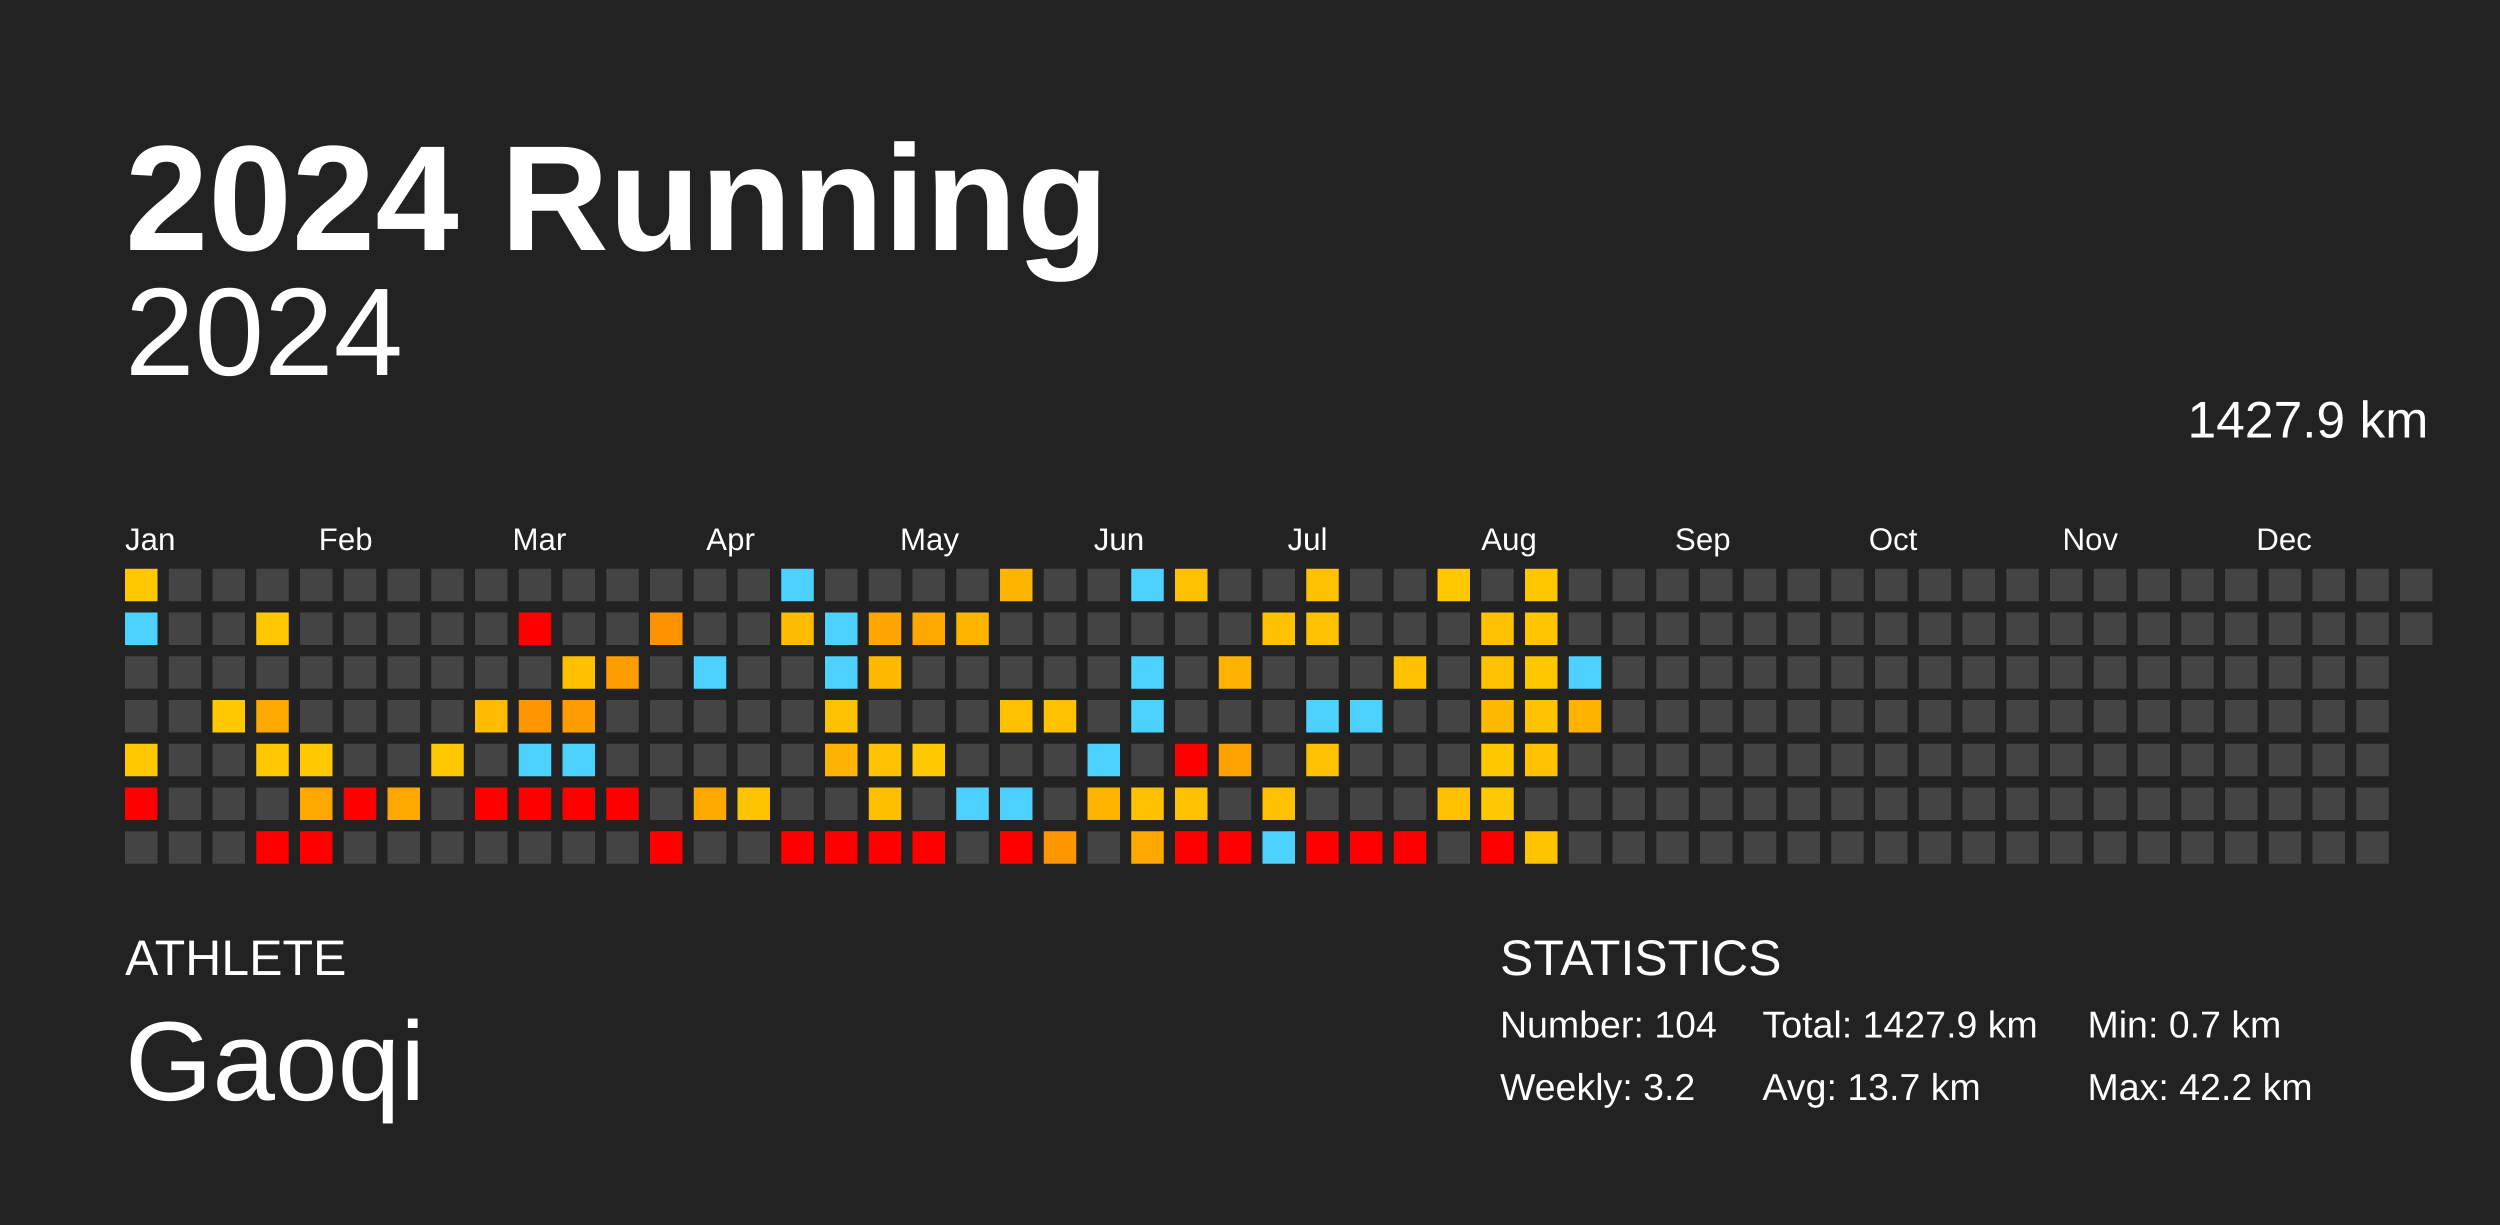
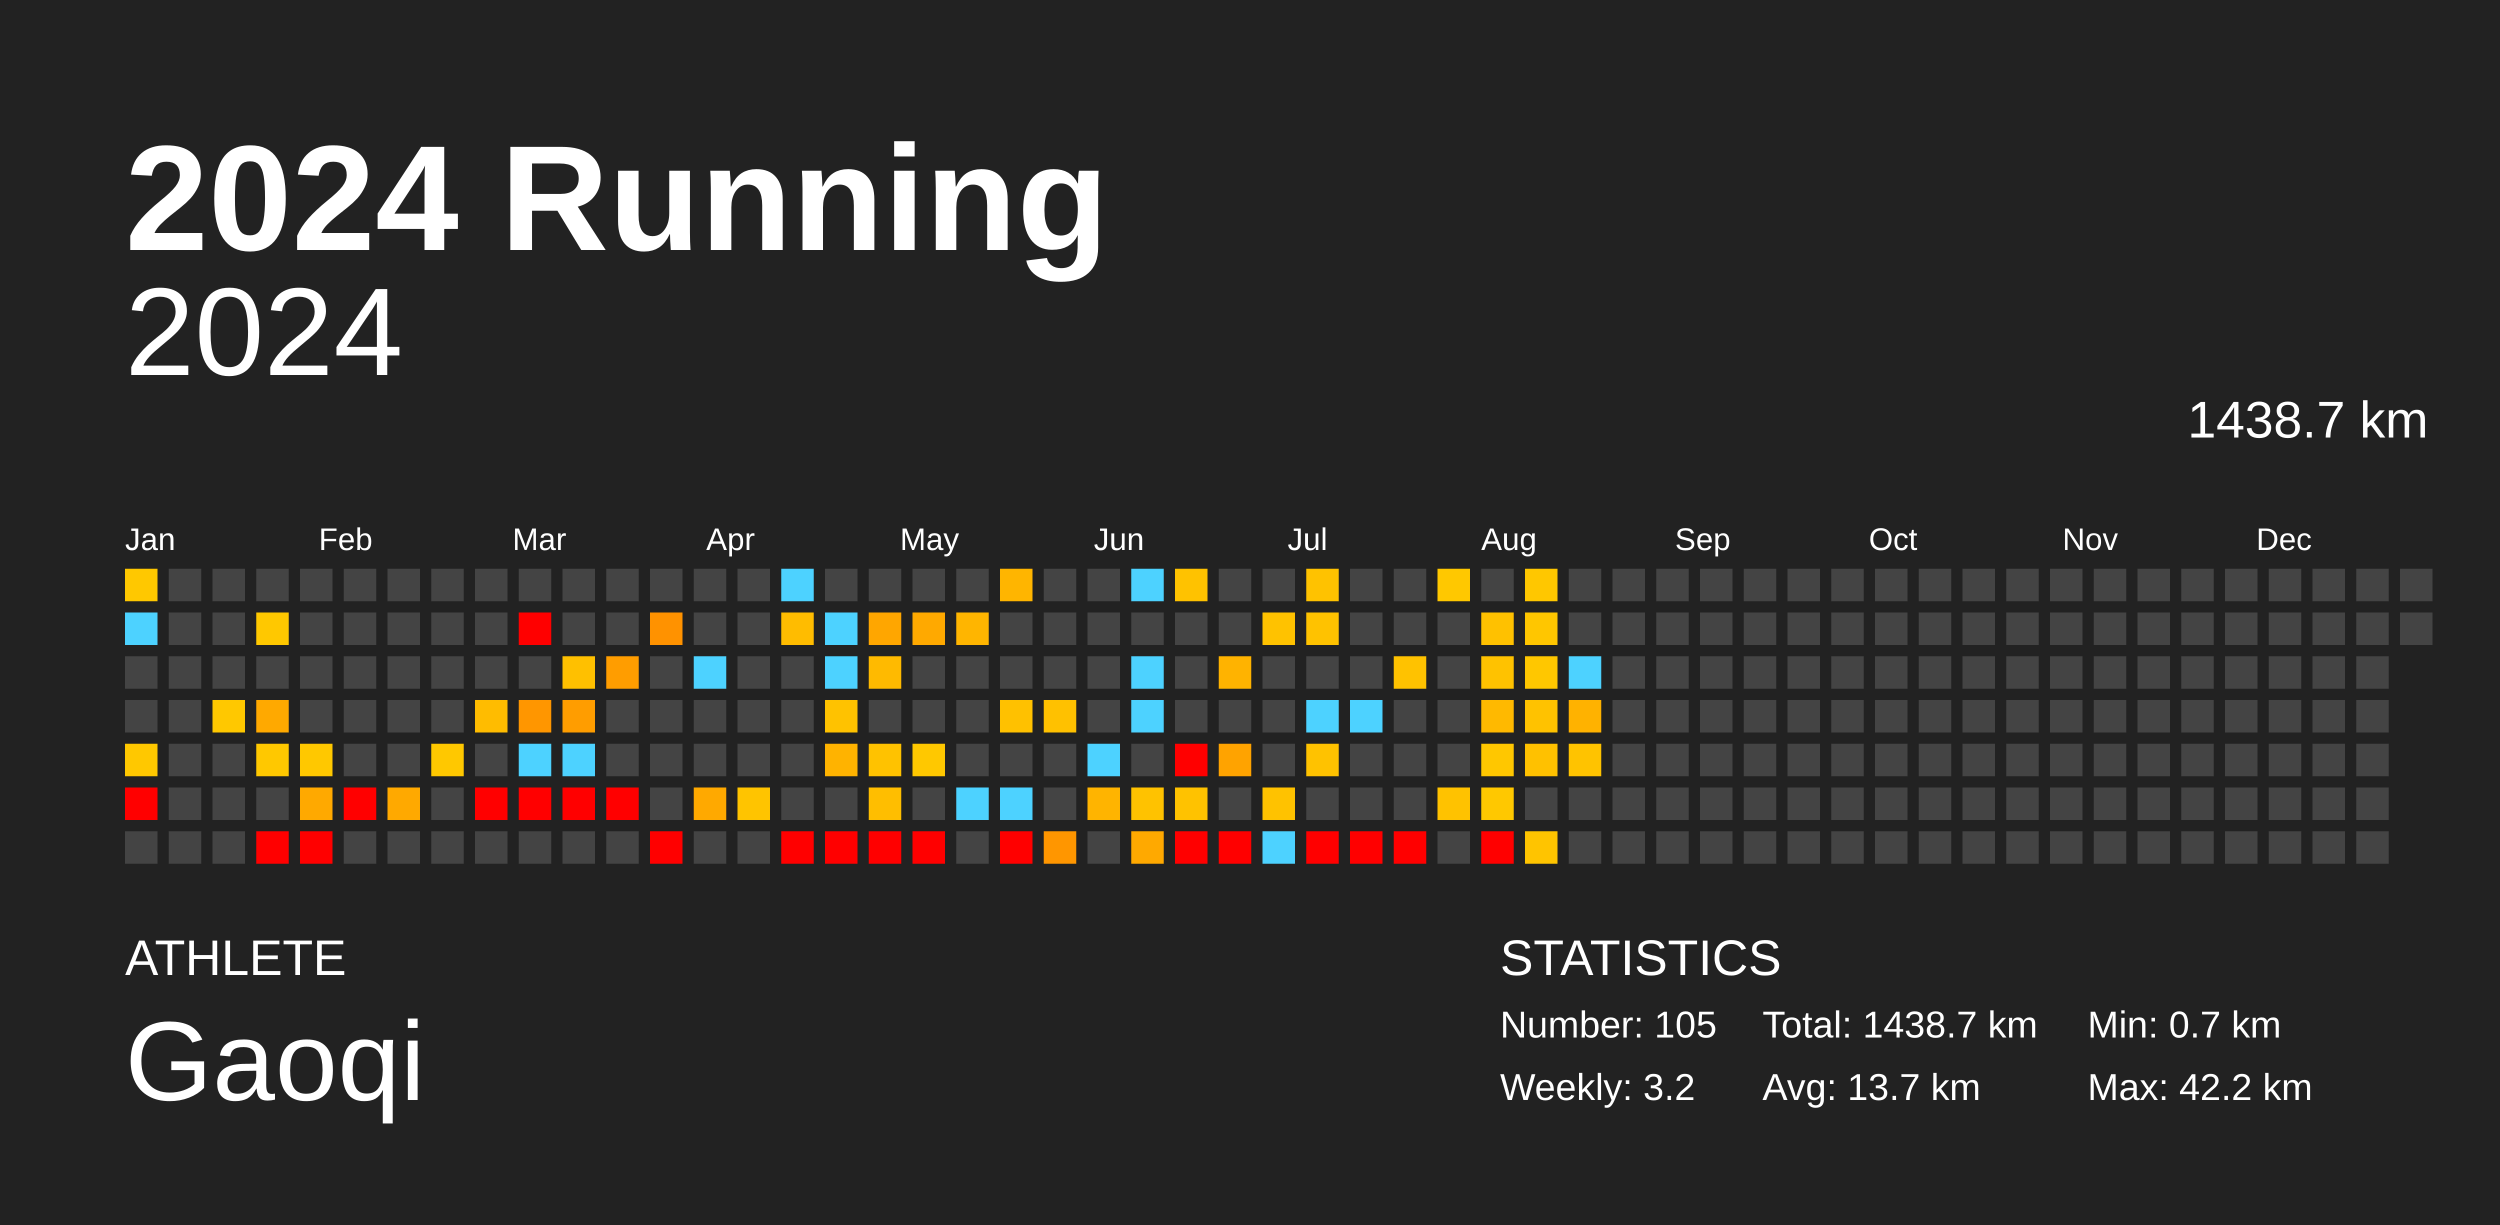
<svg xmlns="http://www.w3.org/2000/svg" baseProfile="full" height="98mm" version="1.1" viewBox="0,0,200,98" width="200mm">
  <defs />
  <rect fill="#222222" height="98" width="200" x="0" y="0" />
  <text fill="#FFFFFF" style="font-size:12px; font-family:Arial; font-weight:bold;" x="10" y="20">2024 Running</text>
  <text fill="#FFFFFF" style="font-size:4px; font-family:Arial" x="10" y="78">ATHLETE</text>
  <text fill="#FFFFFF" style="font-size:9px; font-family:Arial" x="10" y="88">Gaoqi</text>
  <text fill="#FFFFFF" style="font-size:4px; font-family:Arial" x="120" y="78">STATISTICS</text>
-   <text fill="#FFFFFF" style="font-size:3px; font-family:Arial" x="120" y="83">Number: 104</text>
+   <text fill="#FFFFFF" style="font-size:3px; font-family:Arial" x="120" y="83">Number: 105</text>
  <text fill="#FFFFFF" style="font-size:3px; font-family:Arial" x="120" y="88">Weekly: 3.2</text>
-   <text fill="#FFFFFF" style="font-size:3px; font-family:Arial" x="141" y="83">Total: 1427.9 km</text>
+   <text fill="#FFFFFF" style="font-size:3px; font-family:Arial" x="141" y="83">Total: 1438.7 km</text>
  <text fill="#FFFFFF" style="font-size:3px; font-family:Arial" x="141" y="88">Avg: 13.7 km</text>
  <text fill="#FFFFFF" style="font-size:3px; font-family:Arial" x="167" y="83">Min: 0.7 km</text>
  <text fill="#FFFFFF" style="font-size:3px; font-family:Arial" x="167" y="88">Max: 42.2 km</text>
  <text alignment-baseline="hanging" fill="#FFFFFF" style="font-size:10.0px; font-family:Arial;" x="10" y="30">2024</text>
-   <text alignment-baseline="hanging" fill="#FFFFFF" style="font-size:4.125px; font-family:Arial;" x="175" y="35">1427.9 km</text>
+   <text alignment-baseline="hanging" fill="#FFFFFF" style="font-size:4.125px; font-family:Arial;" x="175" y="35">1438.7 km</text>
  <text fill="#FFFFFF" style="font-size:2.5px; font-family:Arial" x="10.0" y="44">Jan</text>
  <text fill="#FFFFFF" style="font-size:2.5px; font-family:Arial" x="25.5" y="44">Feb</text>
  <text fill="#FFFFFF" style="font-size:2.5px; font-family:Arial" x="41.0" y="44">Mar</text>
  <text fill="#FFFFFF" style="font-size:2.5px; font-family:Arial" x="56.5" y="44">Apr</text>
  <text fill="#FFFFFF" style="font-size:2.5px; font-family:Arial" x="72.0" y="44">May</text>
  <text fill="#FFFFFF" style="font-size:2.5px; font-family:Arial" x="87.5" y="44">Jun</text>
  <text fill="#FFFFFF" style="font-size:2.5px; font-family:Arial" x="103.0" y="44">Jul</text>
  <text fill="#FFFFFF" style="font-size:2.5px; font-family:Arial" x="118.5" y="44">Aug</text>
  <text fill="#FFFFFF" style="font-size:2.5px; font-family:Arial" x="134.0" y="44">Sep</text>
  <text fill="#FFFFFF" style="font-size:2.5px; font-family:Arial" x="149.5" y="44">Oct</text>
  <text fill="#FFFFFF" style="font-size:2.5px; font-family:Arial" x="165.0" y="44">Nov</text>
  <text fill="#FFFFFF" style="font-size:2.5px; font-family:Arial" x="180.5" y="44">Dec</text>
  <rect fill="#ffc800" height="2.6" width="2.6" x="10.0" y="45.5" />
  <rect fill="#4dd2ff" height="2.6" width="2.6" x="10.0" y="49.0" />
  <rect fill="#444444" height="2.6" width="2.6" x="10.0" y="52.5" />
  <rect fill="#444444" height="2.6" width="2.6" x="10.0" y="56.0" />
  <rect fill="#ffc800" height="2.6" width="2.6" x="10.0" y="59.5" />
  <rect fill="red" height="2.6" width="2.6" x="10.0" y="63.0" />
  <rect fill="#444444" height="2.6" width="2.6" x="10.0" y="66.5" />
  <rect fill="#444444" height="2.6" width="2.6" x="13.5" y="45.5" />
  <rect fill="#444444" height="2.6" width="2.6" x="13.5" y="49.0" />
  <rect fill="#444444" height="2.6" width="2.6" x="13.5" y="52.5" />
  <rect fill="#444444" height="2.6" width="2.6" x="13.5" y="56.0" />
  <rect fill="#444444" height="2.6" width="2.6" x="13.5" y="59.5" />
  <rect fill="#444444" height="2.6" width="2.6" x="13.5" y="63.0" />
  <rect fill="#444444" height="2.6" width="2.6" x="13.5" y="66.5" />
  <rect fill="#444444" height="2.6" width="2.6" x="17.0" y="45.5" />
  <rect fill="#444444" height="2.6" width="2.6" x="17.0" y="49.0" />
  <rect fill="#444444" height="2.6" width="2.6" x="17.0" y="52.5" />
  <rect fill="#ffc800" height="2.6" width="2.6" x="17.0" y="56.0" />
  <rect fill="#444444" height="2.6" width="2.6" x="17.0" y="59.5" />
  <rect fill="#444444" height="2.6" width="2.6" x="17.0" y="63.0" />
  <rect fill="#444444" height="2.6" width="2.6" x="17.0" y="66.5" />
  <rect fill="#444444" height="2.6" width="2.6" x="20.5" y="45.5" />
  <rect fill="#ffc800" height="2.6" width="2.6" x="20.5" y="49.0" />
  <rect fill="#444444" height="2.6" width="2.6" x="20.5" y="52.5" />
  <rect fill="#ffa900" height="2.6" width="2.6" x="20.5" y="56.0" />
  <rect fill="#ffc800" height="2.6" width="2.6" x="20.5" y="59.5" />
  <rect fill="#444444" height="2.6" width="2.6" x="20.5" y="63.0" />
  <rect fill="red" height="2.6" width="2.6" x="20.5" y="66.5" />
  <rect fill="#444444" height="2.6" width="2.6" x="24.0" y="45.5" />
  <rect fill="#444444" height="2.6" width="2.6" x="24.0" y="49.0" />
  <rect fill="#444444" height="2.6" width="2.6" x="24.0" y="52.5" />
  <rect fill="#444444" height="2.6" width="2.6" x="24.0" y="56.0" />
  <rect fill="#ffc800" height="2.6" width="2.6" x="24.0" y="59.5" />
  <rect fill="#ffa900" height="2.6" width="2.6" x="24.0" y="63.0" />
  <rect fill="red" height="2.6" width="2.6" x="24.0" y="66.5" />
  <rect fill="#444444" height="2.6" width="2.6" x="27.5" y="45.5" />
  <rect fill="#444444" height="2.6" width="2.6" x="27.5" y="49.0" />
  <rect fill="#444444" height="2.6" width="2.6" x="27.5" y="52.5" />
  <rect fill="#444444" height="2.6" width="2.6" x="27.5" y="56.0" />
  <rect fill="#444444" height="2.6" width="2.6" x="27.5" y="59.5" />
  <rect fill="red" height="2.6" width="2.6" x="27.5" y="63.0" />
  <rect fill="#444444" height="2.6" width="2.6" x="27.5" y="66.5" />
  <rect fill="#444444" height="2.6" width="2.6" x="31.0" y="45.5" />
  <rect fill="#444444" height="2.6" width="2.6" x="31.0" y="49.0" />
  <rect fill="#444444" height="2.6" width="2.6" x="31.0" y="52.5" />
  <rect fill="#444444" height="2.6" width="2.6" x="31.0" y="56.0" />
  <rect fill="#444444" height="2.6" width="2.6" x="31.0" y="59.5" />
  <rect fill="#ffa900" height="2.6" width="2.6" x="31.0" y="63.0" />
  <rect fill="#444444" height="2.6" width="2.6" x="31.0" y="66.5" />
  <rect fill="#444444" height="2.6" width="2.6" x="34.5" y="45.5" />
  <rect fill="#444444" height="2.6" width="2.6" x="34.5" y="49.0" />
  <rect fill="#444444" height="2.6" width="2.6" x="34.5" y="52.5" />
  <rect fill="#444444" height="2.6" width="2.6" x="34.5" y="56.0" />
  <rect fill="#ffc800" height="2.6" width="2.6" x="34.5" y="59.5" />
  <rect fill="#444444" height="2.6" width="2.6" x="34.5" y="63.0" />
  <rect fill="#444444" height="2.6" width="2.6" x="34.5" y="66.5" />
  <rect fill="#444444" height="2.6" width="2.6" x="38.0" y="45.5" />
  <rect fill="#444444" height="2.6" width="2.6" x="38.0" y="49.0" />
  <rect fill="#444444" height="2.6" width="2.6" x="38.0" y="52.5" />
  <rect fill="#ffbc00" height="2.6" width="2.6" x="38.0" y="56.0" />
  <rect fill="#444444" height="2.6" width="2.6" x="38.0" y="59.5" />
  <rect fill="red" height="2.6" width="2.6" x="38.0" y="63.0" />
  <rect fill="#444444" height="2.6" width="2.6" x="38.0" y="66.5" />
  <rect fill="#444444" height="2.6" width="2.6" x="41.5" y="45.5" />
  <rect fill="red" height="2.6" width="2.6" x="41.5" y="49.0" />
  <rect fill="#444444" height="2.6" width="2.6" x="41.5" y="52.5" />
  <rect fill="#ff9600" height="2.6" width="2.6" x="41.5" y="56.0" />
  <rect fill="#4dd2ff" height="2.6" width="2.6" x="41.5" y="59.5" />
  <rect fill="red" height="2.6" width="2.6" x="41.5" y="63.0" />
  <rect fill="#444444" height="2.6" width="2.6" x="41.5" y="66.5" />
  <rect fill="#444444" height="2.6" width="2.6" x="45.0" y="45.5" />
  <rect fill="#444444" height="2.6" width="2.6" x="45.0" y="49.0" />
  <rect fill="#ffc000" height="2.6" width="2.6" x="45.0" y="52.5" />
  <rect fill="#ff9d00" height="2.6" width="2.6" x="45.0" y="56.0" />
  <rect fill="#4dd2ff" height="2.6" width="2.6" x="45.0" y="59.5" />
  <rect fill="red" height="2.6" width="2.6" x="45.0" y="63.0" />
  <rect fill="#444444" height="2.6" width="2.6" x="45.0" y="66.5" />
  <rect fill="#444444" height="2.6" width="2.6" x="48.5" y="45.5" />
  <rect fill="#444444" height="2.6" width="2.6" x="48.5" y="49.0" />
  <rect fill="#ff9d00" height="2.6" width="2.6" x="48.5" y="52.5" />
  <rect fill="#444444" height="2.6" width="2.6" x="48.5" y="56.0" />
  <rect fill="#444444" height="2.6" width="2.6" x="48.5" y="59.5" />
  <rect fill="red" height="2.6" width="2.6" x="48.5" y="63.0" />
  <rect fill="#444444" height="2.6" width="2.6" x="48.5" y="66.5" />
  <rect fill="#444444" height="2.6" width="2.6" x="52.0" y="45.5" />
  <rect fill="#ff9200" height="2.6" width="2.6" x="52.0" y="49.0" />
  <rect fill="#444444" height="2.6" width="2.6" x="52.0" y="52.5" />
  <rect fill="#444444" height="2.6" width="2.6" x="52.0" y="56.0" />
  <rect fill="#444444" height="2.6" width="2.6" x="52.0" y="59.5" />
  <rect fill="#444444" height="2.6" width="2.6" x="52.0" y="63.0" />
  <rect fill="red" height="2.6" width="2.6" x="52.0" y="66.5" />
  <rect fill="#444444" height="2.6" width="2.6" x="55.5" y="45.5" />
  <rect fill="#444444" height="2.6" width="2.6" x="55.5" y="49.0" />
  <rect fill="#4dd2ff" height="2.6" width="2.6" x="55.5" y="52.5" />
  <rect fill="#444444" height="2.6" width="2.6" x="55.5" y="56.0" />
  <rect fill="#444444" height="2.6" width="2.6" x="55.5" y="59.5" />
  <rect fill="#ffa900" height="2.6" width="2.6" x="55.5" y="63.0" />
  <rect fill="#444444" height="2.6" width="2.6" x="55.5" y="66.5" />
  <rect fill="#444444" height="2.6" width="2.6" x="59.0" y="45.5" />
  <rect fill="#444444" height="2.6" width="2.6" x="59.0" y="49.0" />
  <rect fill="#444444" height="2.6" width="2.6" x="59.0" y="52.5" />
  <rect fill="#444444" height="2.6" width="2.6" x="59.0" y="56.0" />
  <rect fill="#444444" height="2.6" width="2.6" x="59.0" y="59.5" />
  <rect fill="#ffc400" height="2.6" width="2.6" x="59.0" y="63.0" />
  <rect fill="#444444" height="2.6" width="2.6" x="59.0" y="66.5" />
  <rect fill="#4dd2ff" height="2.6" width="2.6" x="62.5" y="45.5" />
  <rect fill="#ffbc00" height="2.6" width="2.6" x="62.5" y="49.0" />
  <rect fill="#444444" height="2.6" width="2.6" x="62.5" y="52.5" />
  <rect fill="#444444" height="2.6" width="2.6" x="62.5" y="56.0" />
  <rect fill="#444444" height="2.6" width="2.6" x="62.5" y="59.5" />
  <rect fill="#444444" height="2.6" width="2.6" x="62.5" y="63.0" />
  <rect fill="red" height="2.6" width="2.6" x="62.5" y="66.5" />
  <rect fill="#444444" height="2.6" width="2.6" x="66.0" y="45.5" />
  <rect fill="#4dd2ff" height="2.6" width="2.6" x="66.0" y="49.0" />
  <rect fill="#4dd2ff" height="2.6" width="2.6" x="66.0" y="52.5" />
  <rect fill="#ffc200" height="2.6" width="2.6" x="66.0" y="56.0" />
  <rect fill="#ffb300" height="2.6" width="2.6" x="66.0" y="59.5" />
  <rect fill="#444444" height="2.6" width="2.6" x="66.0" y="63.0" />
  <rect fill="red" height="2.6" width="2.6" x="66.0" y="66.5" />
  <rect fill="#444444" height="2.6" width="2.6" x="69.5" y="45.5" />
  <rect fill="#ffa600" height="2.6" width="2.6" x="69.5" y="49.0" />
  <rect fill="#ffba00" height="2.6" width="2.6" x="69.5" y="52.5" />
  <rect fill="#444444" height="2.6" width="2.6" x="69.5" y="56.0" />
  <rect fill="#ffc200" height="2.6" width="2.6" x="69.5" y="59.5" />
  <rect fill="#ffbe00" height="2.6" width="2.6" x="69.5" y="63.0" />
  <rect fill="red" height="2.6" width="2.6" x="69.5" y="66.5" />
  <rect fill="#444444" height="2.6" width="2.6" x="73.0" y="45.5" />
  <rect fill="#ffa900" height="2.6" width="2.6" x="73.0" y="49.0" />
  <rect fill="#444444" height="2.6" width="2.6" x="73.0" y="52.5" />
  <rect fill="#444444" height="2.6" width="2.6" x="73.0" y="56.0" />
  <rect fill="#ffc800" height="2.6" width="2.6" x="73.0" y="59.5" />
  <rect fill="#444444" height="2.6" width="2.6" x="73.0" y="63.0" />
  <rect fill="red" height="2.6" width="2.6" x="73.0" y="66.5" />
  <rect fill="#444444" height="2.6" width="2.6" x="76.5" y="45.5" />
  <rect fill="#ffb500" height="2.6" width="2.6" x="76.5" y="49.0" />
  <rect fill="#444444" height="2.6" width="2.6" x="76.5" y="52.5" />
  <rect fill="#444444" height="2.6" width="2.6" x="76.5" y="56.0" />
  <rect fill="#444444" height="2.6" width="2.6" x="76.5" y="59.5" />
  <rect fill="#4dd2ff" height="2.6" width="2.6" x="76.5" y="63.0" />
  <rect fill="#444444" height="2.6" width="2.6" x="76.5" y="66.5" />
  <rect fill="#ffb500" height="2.6" width="2.6" x="80.0" y="45.5" />
  <rect fill="#444444" height="2.6" width="2.6" x="80.0" y="49.0" />
  <rect fill="#444444" height="2.6" width="2.6" x="80.0" y="52.5" />
  <rect fill="#ffc100" height="2.6" width="2.6" x="80.0" y="56.0" />
  <rect fill="#444444" height="2.6" width="2.6" x="80.0" y="59.5" />
  <rect fill="#4dd2ff" height="2.6" width="2.6" x="80.0" y="63.0" />
  <rect fill="red" height="2.6" width="2.6" x="80.0" y="66.5" />
  <rect fill="#444444" height="2.6" width="2.6" x="83.5" y="45.5" />
  <rect fill="#444444" height="2.6" width="2.6" x="83.5" y="49.0" />
  <rect fill="#444444" height="2.6" width="2.6" x="83.5" y="52.5" />
  <rect fill="#ffc100" height="2.6" width="2.6" x="83.5" y="56.0" />
  <rect fill="#444444" height="2.6" width="2.6" x="83.5" y="59.5" />
  <rect fill="#444444" height="2.6" width="2.6" x="83.5" y="63.0" />
  <rect fill="#ff9600" height="2.6" width="2.6" x="83.5" y="66.5" />
  <rect fill="#444444" height="2.6" width="2.6" x="87.0" y="45.5" />
  <rect fill="#444444" height="2.6" width="2.6" x="87.0" y="49.0" />
  <rect fill="#444444" height="2.6" width="2.6" x="87.0" y="52.5" />
  <rect fill="#444444" height="2.6" width="2.6" x="87.0" y="56.0" />
  <rect fill="#4dd2ff" height="2.6" width="2.6" x="87.0" y="59.5" />
  <rect fill="#ffb400" height="2.6" width="2.6" x="87.0" y="63.0" />
  <rect fill="#444444" height="2.6" width="2.6" x="87.0" y="66.5" />
  <rect fill="#4dd2ff" height="2.6" width="2.6" x="90.5" y="45.5" />
  <rect fill="#444444" height="2.6" width="2.6" x="90.5" y="49.0" />
  <rect fill="#4dd2ff" height="2.6" width="2.6" x="90.5" y="52.5" />
  <rect fill="#4dd2ff" height="2.6" width="2.6" x="90.5" y="56.0" />
  <rect fill="#444444" height="2.6" width="2.6" x="90.5" y="59.5" />
  <rect fill="#ffc200" height="2.6" width="2.6" x="90.5" y="63.0" />
  <rect fill="#ffa900" height="2.6" width="2.6" x="90.5" y="66.5" />
  <rect fill="#ffc200" height="2.6" width="2.6" x="94.0" y="45.5" />
  <rect fill="#444444" height="2.6" width="2.6" x="94.0" y="49.0" />
  <rect fill="#444444" height="2.6" width="2.6" x="94.0" y="52.5" />
  <rect fill="#444444" height="2.6" width="2.6" x="94.0" y="56.0" />
  <rect fill="red" height="2.6" width="2.6" x="94.0" y="59.5" />
  <rect fill="#ffc200" height="2.6" width="2.6" x="94.0" y="63.0" />
  <rect fill="red" height="2.6" width="2.6" x="94.0" y="66.5" />
  <rect fill="#444444" height="2.6" width="2.6" x="97.5" y="45.5" />
  <rect fill="#444444" height="2.6" width="2.6" x="97.5" y="49.0" />
  <rect fill="#ffb300" height="2.6" width="2.6" x="97.5" y="52.5" />
  <rect fill="#444444" height="2.6" width="2.6" x="97.5" y="56.0" />
  <rect fill="#ffa300" height="2.6" width="2.6" x="97.5" y="59.5" />
  <rect fill="#444444" height="2.6" width="2.6" x="97.5" y="63.0" />
  <rect fill="red" height="2.6" width="2.6" x="97.5" y="66.5" />
  <rect fill="#444444" height="2.6" width="2.6" x="101.0" y="45.5" />
  <rect fill="#ffc200" height="2.6" width="2.6" x="101.0" y="49.0" />
  <rect fill="#444444" height="2.6" width="2.6" x="101.0" y="52.5" />
  <rect fill="#444444" height="2.6" width="2.6" x="101.0" y="56.0" />
  <rect fill="#444444" height="2.6" width="2.6" x="101.0" y="59.5" />
  <rect fill="#ffc200" height="2.6" width="2.6" x="101.0" y="63.0" />
  <rect fill="#4dd2ff" height="2.6" width="2.6" x="101.0" y="66.5" />
  <rect fill="#ffc200" height="2.6" width="2.6" x="104.5" y="45.5" />
  <rect fill="#ffc200" height="2.6" width="2.6" x="104.5" y="49.0" />
  <rect fill="#444444" height="2.6" width="2.6" x="104.5" y="52.5" />
  <rect fill="#4dd2ff" height="2.6" width="2.6" x="104.5" y="56.0" />
  <rect fill="#ffc200" height="2.6" width="2.6" x="104.5" y="59.5" />
  <rect fill="#444444" height="2.6" width="2.6" x="104.5" y="63.0" />
  <rect fill="red" height="2.6" width="2.6" x="104.5" y="66.5" />
  <rect fill="#444444" height="2.6" width="2.6" x="108.0" y="45.5" />
  <rect fill="#444444" height="2.6" width="2.6" x="108.0" y="49.0" />
  <rect fill="#444444" height="2.6" width="2.6" x="108.0" y="52.5" />
  <rect fill="#4dd2ff" height="2.6" width="2.6" x="108.0" y="56.0" />
  <rect fill="#444444" height="2.6" width="2.6" x="108.0" y="59.5" />
  <rect fill="#444444" height="2.6" width="2.6" x="108.0" y="63.0" />
  <rect fill="red" height="2.6" width="2.6" x="108.0" y="66.5" />
  <rect fill="#444444" height="2.6" width="2.6" x="111.5" y="45.5" />
  <rect fill="#444444" height="2.6" width="2.6" x="111.5" y="49.0" />
  <rect fill="#ffc200" height="2.6" width="2.6" x="111.5" y="52.5" />
  <rect fill="#444444" height="2.6" width="2.6" x="111.5" y="56.0" />
  <rect fill="#444444" height="2.6" width="2.6" x="111.5" y="59.5" />
  <rect fill="#444444" height="2.6" width="2.6" x="111.5" y="63.0" />
  <rect fill="red" height="2.6" width="2.6" x="111.5" y="66.5" />
  <rect fill="#ffc800" height="2.6" width="2.6" x="115.0" y="45.5" />
  <rect fill="#444444" height="2.6" width="2.6" x="115.0" y="49.0" />
  <rect fill="#444444" height="2.6" width="2.6" x="115.0" y="52.5" />
  <rect fill="#444444" height="2.6" width="2.6" x="115.0" y="56.0" />
  <rect fill="#444444" height="2.6" width="2.6" x="115.0" y="59.5" />
  <rect fill="#ffc200" height="2.6" width="2.6" x="115.0" y="63.0" />
  <rect fill="#444444" height="2.6" width="2.6" x="115.0" y="66.5" />
  <rect fill="#444444" height="2.6" width="2.6" x="118.5" y="45.5" />
  <rect fill="#ffc100" height="2.6" width="2.6" x="118.5" y="49.0" />
  <rect fill="#ffc200" height="2.6" width="2.6" x="118.5" y="52.5" />
  <rect fill="#ffb900" height="2.6" width="2.6" x="118.5" y="56.0" />
  <rect fill="#ffc700" height="2.6" width="2.6" x="118.5" y="59.5" />
  <rect fill="#ffc800" height="2.6" width="2.6" x="118.5" y="63.0" />
  <rect fill="red" height="2.6" width="2.6" x="118.5" y="66.5" />
  <rect fill="#ffc700" height="2.6" width="2.6" x="122.0" y="45.5" />
  <rect fill="#ffc600" height="2.6" width="2.6" x="122.0" y="49.0" />
  <rect fill="#ffc700" height="2.6" width="2.6" x="122.0" y="52.5" />
  <rect fill="#ffc200" height="2.6" width="2.6" x="122.0" y="56.0" />
  <rect fill="#ffc100" height="2.6" width="2.6" x="122.0" y="59.5" />
  <rect fill="#444444" height="2.6" width="2.6" x="122.0" y="63.0" />
  <rect fill="#ffc400" height="2.6" width="2.6" x="122.0" y="66.5" />
  <rect fill="#444444" height="2.6" width="2.6" x="125.5" y="45.5" />
  <rect fill="#444444" height="2.6" width="2.6" x="125.5" y="49.0" />
  <rect fill="#4dd2ff" height="2.6" width="2.6" x="125.5" y="52.5" />
  <rect fill="#ffb200" height="2.6" width="2.6" x="125.5" y="56.0" />
-   <rect fill="#444444" height="2.6" width="2.6" x="125.5" y="59.5" />
+   <rect fill="#ffc300" height="2.6" width="2.6" x="125.5" y="59.5" />
  <rect fill="#444444" height="2.6" width="2.6" x="125.5" y="63.0" />
  <rect fill="#444444" height="2.6" width="2.6" x="125.5" y="66.5" />
  <rect fill="#444444" height="2.6" width="2.6" x="129.0" y="45.5" />
  <rect fill="#444444" height="2.6" width="2.6" x="129.0" y="49.0" />
  <rect fill="#444444" height="2.6" width="2.6" x="129.0" y="52.5" />
  <rect fill="#444444" height="2.6" width="2.6" x="129.0" y="56.0" />
  <rect fill="#444444" height="2.6" width="2.6" x="129.0" y="59.5" />
  <rect fill="#444444" height="2.6" width="2.6" x="129.0" y="63.0" />
  <rect fill="#444444" height="2.6" width="2.6" x="129.0" y="66.5" />
  <rect fill="#444444" height="2.6" width="2.6" x="132.5" y="45.5" />
  <rect fill="#444444" height="2.6" width="2.6" x="132.5" y="49.0" />
  <rect fill="#444444" height="2.6" width="2.6" x="132.5" y="52.5" />
  <rect fill="#444444" height="2.6" width="2.6" x="132.5" y="56.0" />
  <rect fill="#444444" height="2.6" width="2.6" x="132.5" y="59.5" />
  <rect fill="#444444" height="2.6" width="2.6" x="132.5" y="63.0" />
  <rect fill="#444444" height="2.6" width="2.6" x="132.5" y="66.5" />
  <rect fill="#444444" height="2.6" width="2.6" x="136.0" y="45.5" />
  <rect fill="#444444" height="2.6" width="2.6" x="136.0" y="49.0" />
  <rect fill="#444444" height="2.6" width="2.6" x="136.0" y="52.5" />
  <rect fill="#444444" height="2.6" width="2.6" x="136.0" y="56.0" />
  <rect fill="#444444" height="2.6" width="2.6" x="136.0" y="59.5" />
  <rect fill="#444444" height="2.6" width="2.6" x="136.0" y="63.0" />
  <rect fill="#444444" height="2.6" width="2.6" x="136.0" y="66.5" />
  <rect fill="#444444" height="2.6" width="2.6" x="139.5" y="45.5" />
  <rect fill="#444444" height="2.6" width="2.6" x="139.5" y="49.0" />
  <rect fill="#444444" height="2.6" width="2.6" x="139.5" y="52.5" />
  <rect fill="#444444" height="2.6" width="2.6" x="139.5" y="56.0" />
  <rect fill="#444444" height="2.6" width="2.6" x="139.5" y="59.5" />
  <rect fill="#444444" height="2.6" width="2.6" x="139.5" y="63.0" />
  <rect fill="#444444" height="2.6" width="2.6" x="139.5" y="66.5" />
  <rect fill="#444444" height="2.6" width="2.6" x="143.0" y="45.5" />
  <rect fill="#444444" height="2.6" width="2.6" x="143.0" y="49.0" />
  <rect fill="#444444" height="2.6" width="2.6" x="143.0" y="52.5" />
  <rect fill="#444444" height="2.6" width="2.6" x="143.0" y="56.0" />
  <rect fill="#444444" height="2.6" width="2.6" x="143.0" y="59.5" />
  <rect fill="#444444" height="2.6" width="2.6" x="143.0" y="63.0" />
  <rect fill="#444444" height="2.6" width="2.6" x="143.0" y="66.5" />
  <rect fill="#444444" height="2.6" width="2.6" x="146.5" y="45.5" />
  <rect fill="#444444" height="2.6" width="2.6" x="146.5" y="49.0" />
  <rect fill="#444444" height="2.6" width="2.6" x="146.5" y="52.5" />
  <rect fill="#444444" height="2.6" width="2.6" x="146.5" y="56.0" />
  <rect fill="#444444" height="2.6" width="2.6" x="146.5" y="59.5" />
  <rect fill="#444444" height="2.6" width="2.6" x="146.5" y="63.0" />
  <rect fill="#444444" height="2.6" width="2.6" x="146.5" y="66.5" />
  <rect fill="#444444" height="2.6" width="2.6" x="150.0" y="45.5" />
  <rect fill="#444444" height="2.6" width="2.6" x="150.0" y="49.0" />
  <rect fill="#444444" height="2.6" width="2.6" x="150.0" y="52.5" />
  <rect fill="#444444" height="2.6" width="2.6" x="150.0" y="56.0" />
  <rect fill="#444444" height="2.6" width="2.6" x="150.0" y="59.5" />
  <rect fill="#444444" height="2.6" width="2.6" x="150.0" y="63.0" />
  <rect fill="#444444" height="2.6" width="2.6" x="150.0" y="66.5" />
  <rect fill="#444444" height="2.6" width="2.6" x="153.5" y="45.5" />
  <rect fill="#444444" height="2.6" width="2.6" x="153.5" y="49.0" />
  <rect fill="#444444" height="2.6" width="2.6" x="153.5" y="52.5" />
  <rect fill="#444444" height="2.6" width="2.6" x="153.5" y="56.0" />
  <rect fill="#444444" height="2.6" width="2.6" x="153.5" y="59.5" />
  <rect fill="#444444" height="2.6" width="2.6" x="153.5" y="63.0" />
  <rect fill="#444444" height="2.6" width="2.6" x="153.5" y="66.5" />
  <rect fill="#444444" height="2.6" width="2.6" x="157.0" y="45.5" />
  <rect fill="#444444" height="2.6" width="2.6" x="157.0" y="49.0" />
  <rect fill="#444444" height="2.6" width="2.6" x="157.0" y="52.5" />
  <rect fill="#444444" height="2.6" width="2.6" x="157.0" y="56.0" />
  <rect fill="#444444" height="2.6" width="2.6" x="157.0" y="59.5" />
  <rect fill="#444444" height="2.6" width="2.6" x="157.0" y="63.0" />
  <rect fill="#444444" height="2.6" width="2.6" x="157.0" y="66.5" />
  <rect fill="#444444" height="2.6" width="2.6" x="160.5" y="45.5" />
  <rect fill="#444444" height="2.6" width="2.6" x="160.5" y="49.0" />
  <rect fill="#444444" height="2.6" width="2.6" x="160.5" y="52.5" />
  <rect fill="#444444" height="2.6" width="2.6" x="160.5" y="56.0" />
  <rect fill="#444444" height="2.6" width="2.6" x="160.5" y="59.5" />
  <rect fill="#444444" height="2.6" width="2.6" x="160.5" y="63.0" />
  <rect fill="#444444" height="2.6" width="2.6" x="160.5" y="66.5" />
  <rect fill="#444444" height="2.6" width="2.6" x="164.0" y="45.5" />
  <rect fill="#444444" height="2.6" width="2.6" x="164.0" y="49.0" />
  <rect fill="#444444" height="2.6" width="2.6" x="164.0" y="52.5" />
  <rect fill="#444444" height="2.6" width="2.6" x="164.0" y="56.0" />
  <rect fill="#444444" height="2.6" width="2.6" x="164.0" y="59.5" />
  <rect fill="#444444" height="2.6" width="2.6" x="164.0" y="63.0" />
  <rect fill="#444444" height="2.6" width="2.6" x="164.0" y="66.5" />
  <rect fill="#444444" height="2.6" width="2.6" x="167.5" y="45.5" />
  <rect fill="#444444" height="2.6" width="2.6" x="167.5" y="49.0" />
  <rect fill="#444444" height="2.6" width="2.6" x="167.5" y="52.5" />
  <rect fill="#444444" height="2.6" width="2.6" x="167.5" y="56.0" />
  <rect fill="#444444" height="2.6" width="2.6" x="167.5" y="59.5" />
  <rect fill="#444444" height="2.6" width="2.6" x="167.5" y="63.0" />
  <rect fill="#444444" height="2.6" width="2.6" x="167.5" y="66.5" />
  <rect fill="#444444" height="2.6" width="2.6" x="171.0" y="45.5" />
  <rect fill="#444444" height="2.6" width="2.6" x="171.0" y="49.0" />
  <rect fill="#444444" height="2.6" width="2.6" x="171.0" y="52.5" />
  <rect fill="#444444" height="2.6" width="2.6" x="171.0" y="56.0" />
  <rect fill="#444444" height="2.6" width="2.6" x="171.0" y="59.5" />
  <rect fill="#444444" height="2.6" width="2.6" x="171.0" y="63.0" />
  <rect fill="#444444" height="2.6" width="2.6" x="171.0" y="66.5" />
  <rect fill="#444444" height="2.6" width="2.6" x="174.5" y="45.5" />
  <rect fill="#444444" height="2.6" width="2.6" x="174.5" y="49.0" />
  <rect fill="#444444" height="2.6" width="2.6" x="174.5" y="52.5" />
  <rect fill="#444444" height="2.6" width="2.6" x="174.5" y="56.0" />
  <rect fill="#444444" height="2.6" width="2.6" x="174.5" y="59.5" />
  <rect fill="#444444" height="2.6" width="2.6" x="174.5" y="63.0" />
  <rect fill="#444444" height="2.6" width="2.6" x="174.5" y="66.5" />
  <rect fill="#444444" height="2.6" width="2.6" x="178.0" y="45.5" />
  <rect fill="#444444" height="2.6" width="2.6" x="178.0" y="49.0" />
  <rect fill="#444444" height="2.6" width="2.6" x="178.0" y="52.5" />
  <rect fill="#444444" height="2.6" width="2.6" x="178.0" y="56.0" />
  <rect fill="#444444" height="2.6" width="2.6" x="178.0" y="59.5" />
  <rect fill="#444444" height="2.6" width="2.6" x="178.0" y="63.0" />
  <rect fill="#444444" height="2.6" width="2.6" x="178.0" y="66.5" />
  <rect fill="#444444" height="2.6" width="2.6" x="181.5" y="45.5" />
  <rect fill="#444444" height="2.6" width="2.6" x="181.5" y="49.0" />
  <rect fill="#444444" height="2.6" width="2.6" x="181.5" y="52.5" />
  <rect fill="#444444" height="2.6" width="2.6" x="181.5" y="56.0" />
  <rect fill="#444444" height="2.6" width="2.6" x="181.5" y="59.5" />
  <rect fill="#444444" height="2.6" width="2.6" x="181.5" y="63.0" />
  <rect fill="#444444" height="2.6" width="2.6" x="181.5" y="66.5" />
  <rect fill="#444444" height="2.6" width="2.6" x="185.0" y="45.5" />
  <rect fill="#444444" height="2.6" width="2.6" x="185.0" y="49.0" />
  <rect fill="#444444" height="2.6" width="2.6" x="185.0" y="52.5" />
  <rect fill="#444444" height="2.6" width="2.6" x="185.0" y="56.0" />
  <rect fill="#444444" height="2.6" width="2.6" x="185.0" y="59.5" />
  <rect fill="#444444" height="2.6" width="2.6" x="185.0" y="63.0" />
  <rect fill="#444444" height="2.6" width="2.6" x="185.0" y="66.5" />
  <rect fill="#444444" height="2.6" width="2.6" x="188.5" y="45.5" />
  <rect fill="#444444" height="2.6" width="2.6" x="188.5" y="49.0" />
  <rect fill="#444444" height="2.6" width="2.6" x="188.5" y="52.5" />
  <rect fill="#444444" height="2.6" width="2.6" x="188.5" y="56.0" />
  <rect fill="#444444" height="2.6" width="2.6" x="188.5" y="59.5" />
  <rect fill="#444444" height="2.6" width="2.6" x="188.5" y="63.0" />
  <rect fill="#444444" height="2.6" width="2.6" x="188.5" y="66.5" />
  <rect fill="#444444" height="2.6" width="2.6" x="192.0" y="45.5" />
  <rect fill="#444444" height="2.6" width="2.6" x="192.0" y="49.0" />
</svg>
